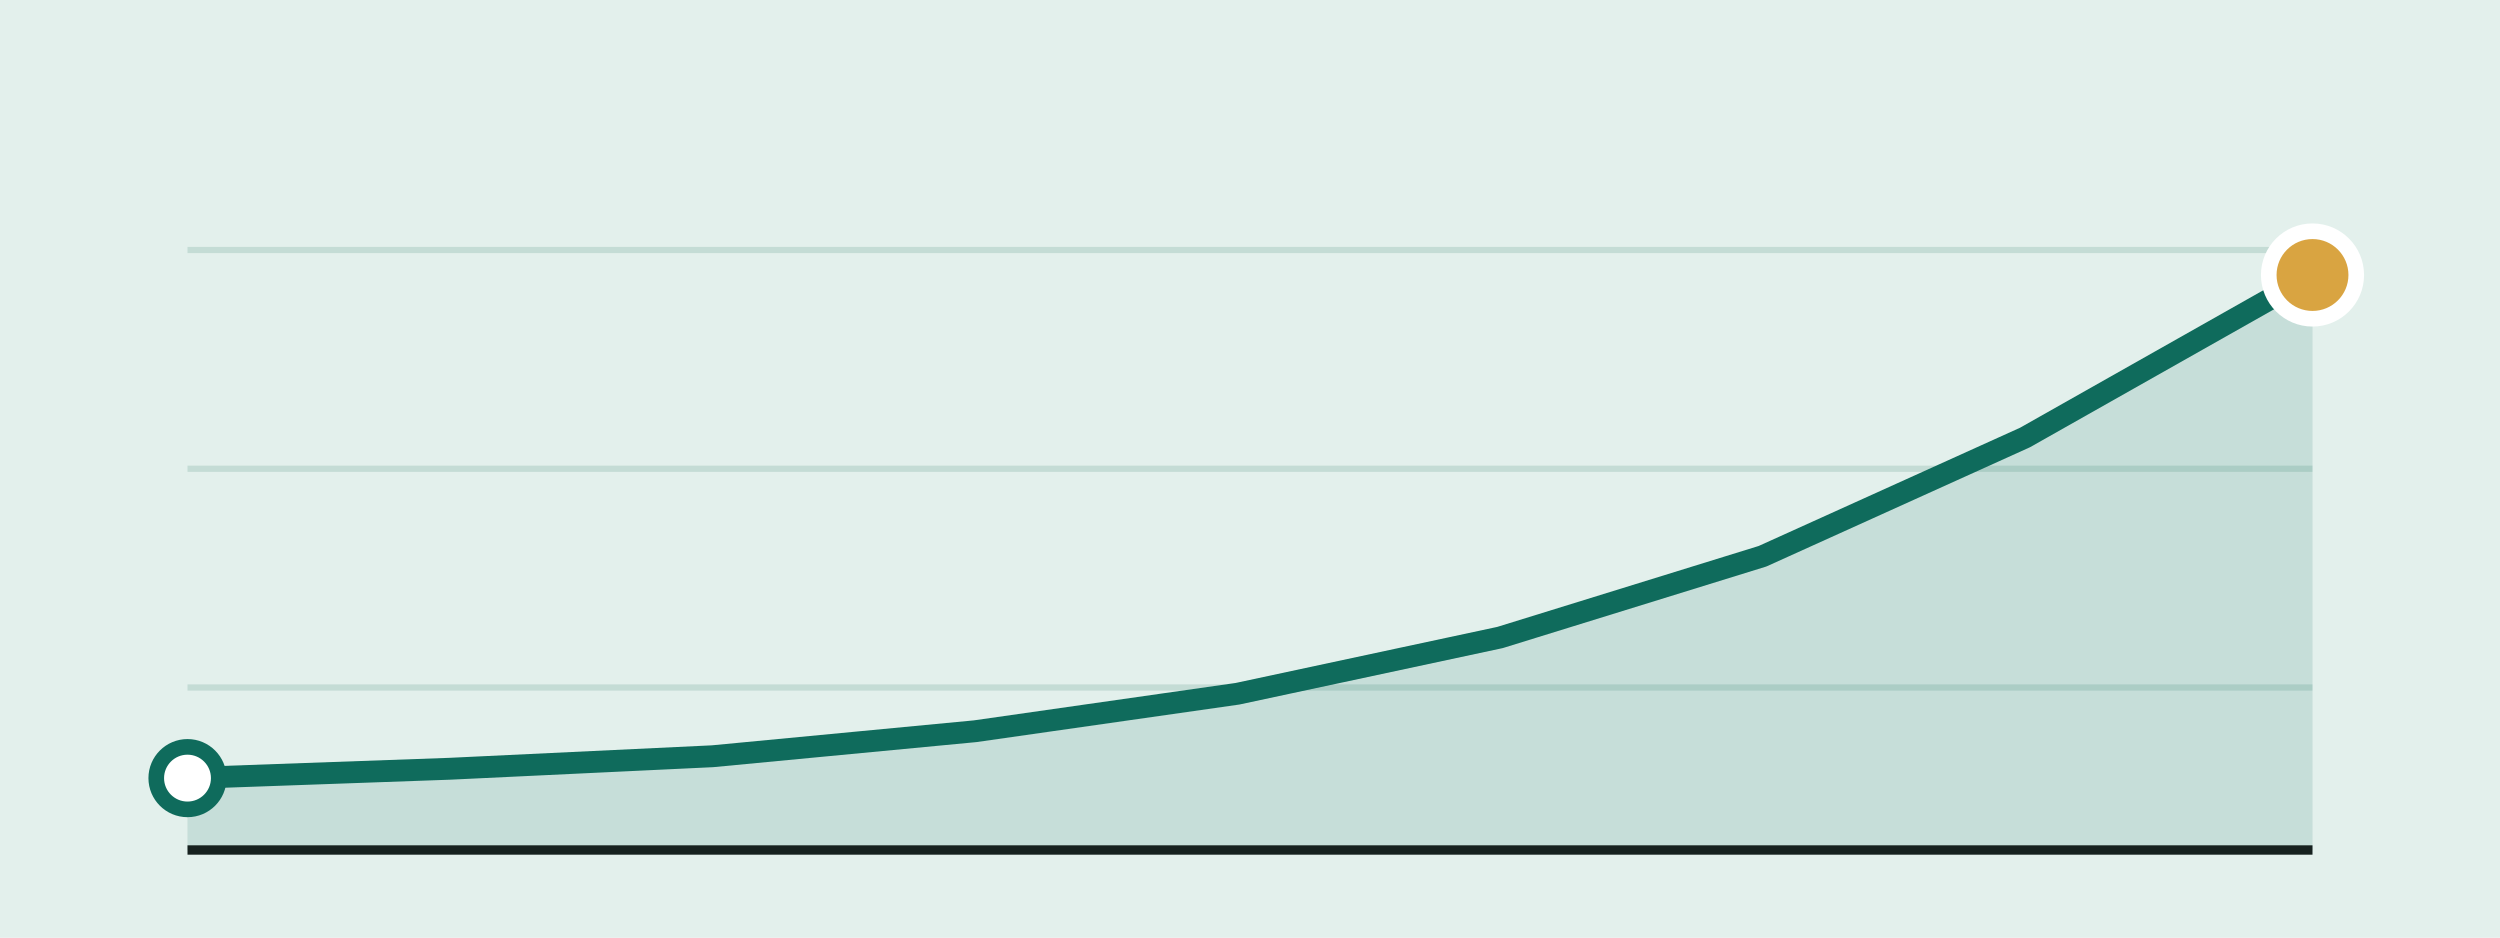
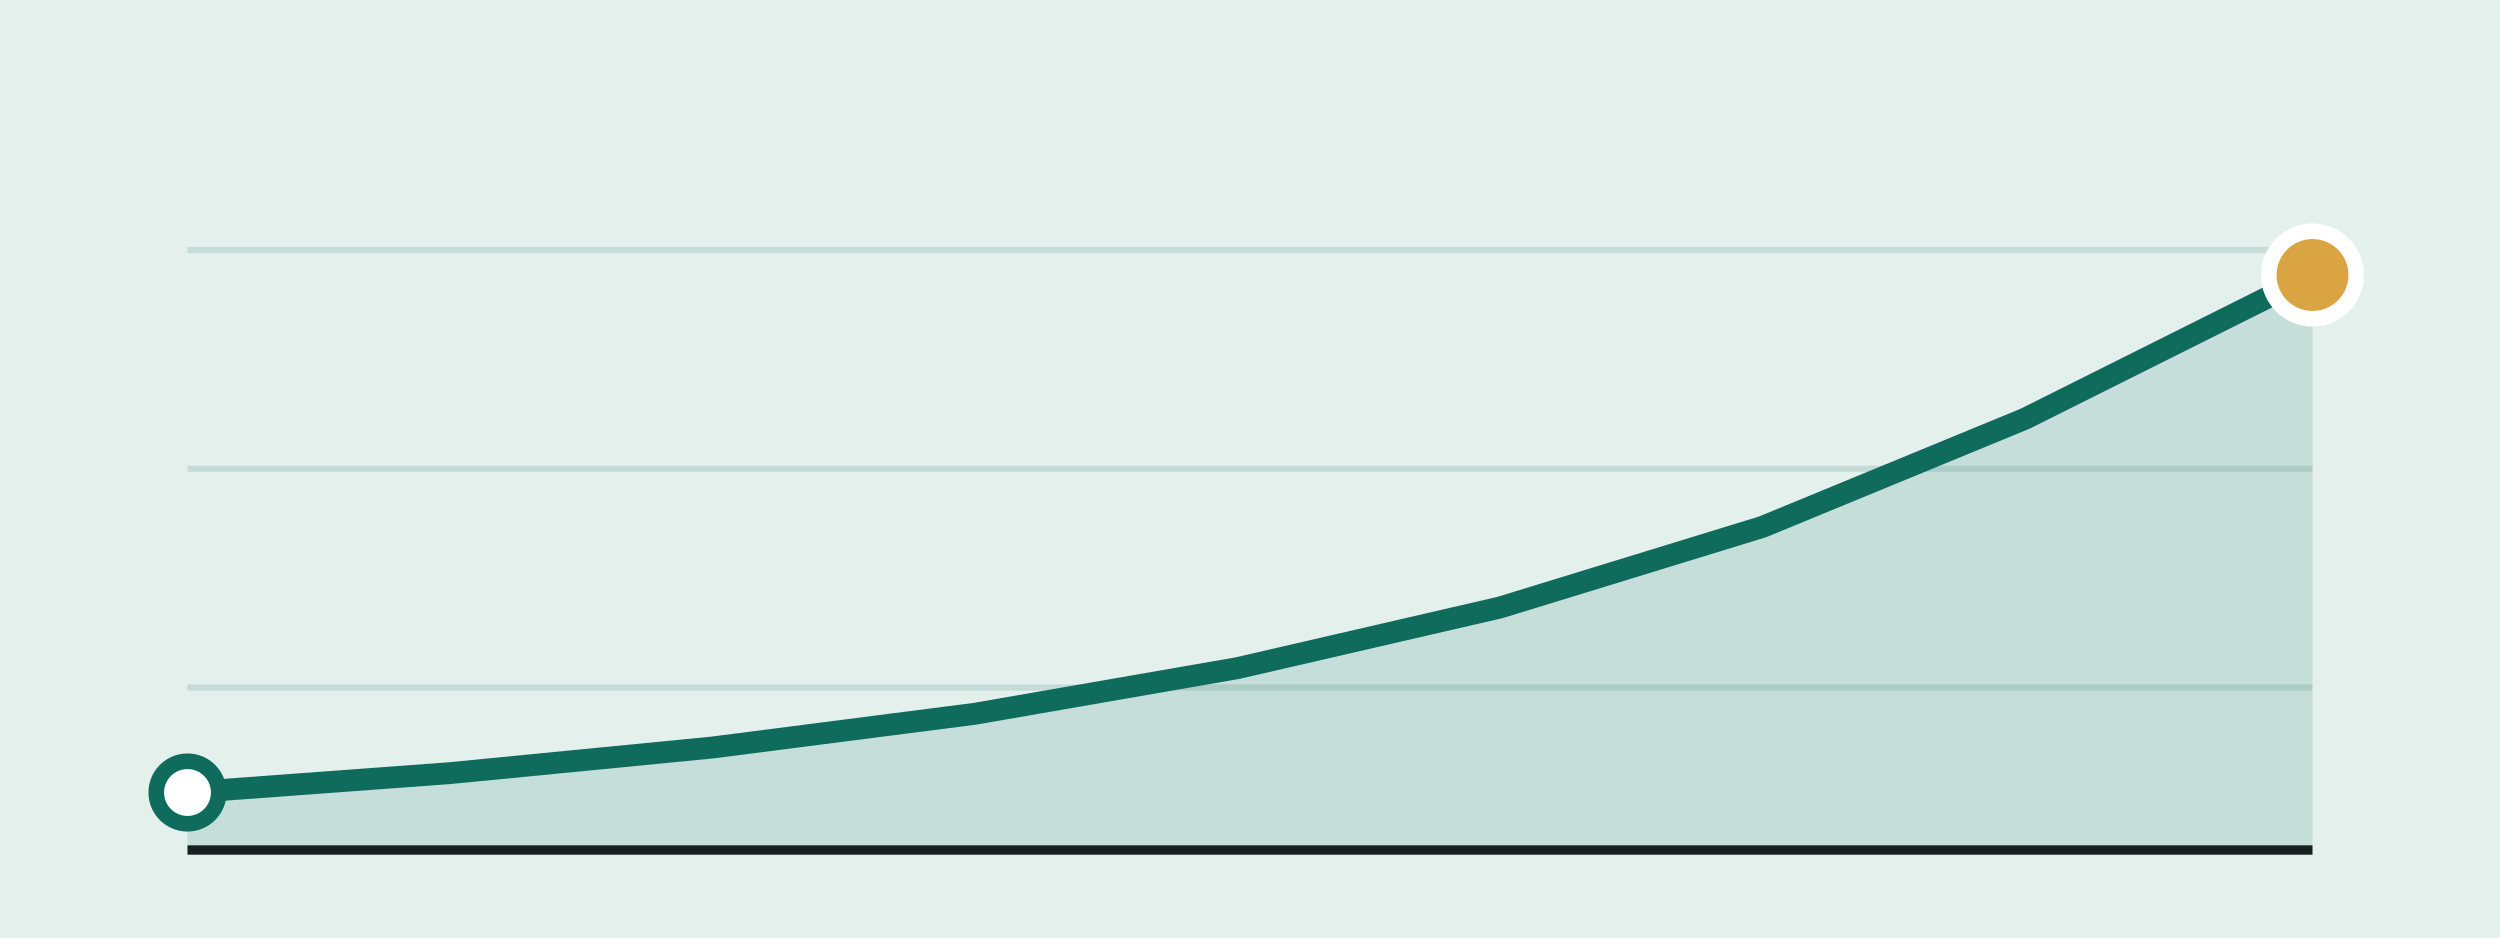
- <svg xmlns="http://www.w3.org/2000/svg" viewBox="0 0 400 150" width="400" height="150" role="img" aria-label="Line chart of website visits rising about eightfold">
+ <svg xmlns="http://www.w3.org/2000/svg" viewBox="0 0 400 150" width="400" height="150" role="img" aria-label="Line chart of website visits rising about tenfold">
  <rect width="400" height="150" fill="#e3f0ec" />
  <g stroke="#c4dcd5" stroke-width="1">
    <path d="M30 40H370M30 75H370M30 110H370" />
  </g>
-   <path d="M30 124.5L72 123 114 121 156 117 198 111 240 102 282 89 324 70 370 44V136H30Z" fill="#0f6b5c" opacity=".14" />
-   <path d="M30 124.5L72 123 114 121 156 117 198 111 240 102 282 89 324 70 370 44" fill="none" stroke="#0f6b5c" stroke-width="3.5" stroke-linejoin="round" stroke-linecap="round" />
+   <path d="M30 126.8L72 123.7 114 119.6 156 114.2 198 106.9 240 97.2 282 84.3 324 67.0 370 44.0V136H30Z" fill="#0f6b5c" opacity=".14" />
+   <path d="M30 126.8L72 123.7 114 119.6 156 114.2 198 106.9 240 97.2 282 84.3 324 67.0 370 44.0" fill="none" stroke="#0f6b5c" stroke-width="3.5" stroke-linejoin="round" stroke-linecap="round" />
  <path d="M30 136H370" stroke="#16211f" stroke-width="1.5" />
-   <circle cx="30" cy="124.5" r="5" fill="#fff" stroke="#0f6b5c" stroke-width="2.5" />
+   <circle cx="30" cy="126.8" r="5" fill="#fff" stroke="#0f6b5c" stroke-width="2.5" />
  <circle cx="370" cy="44" r="7" fill="#d9a441" stroke="#fff" stroke-width="2.5" />
</svg>
